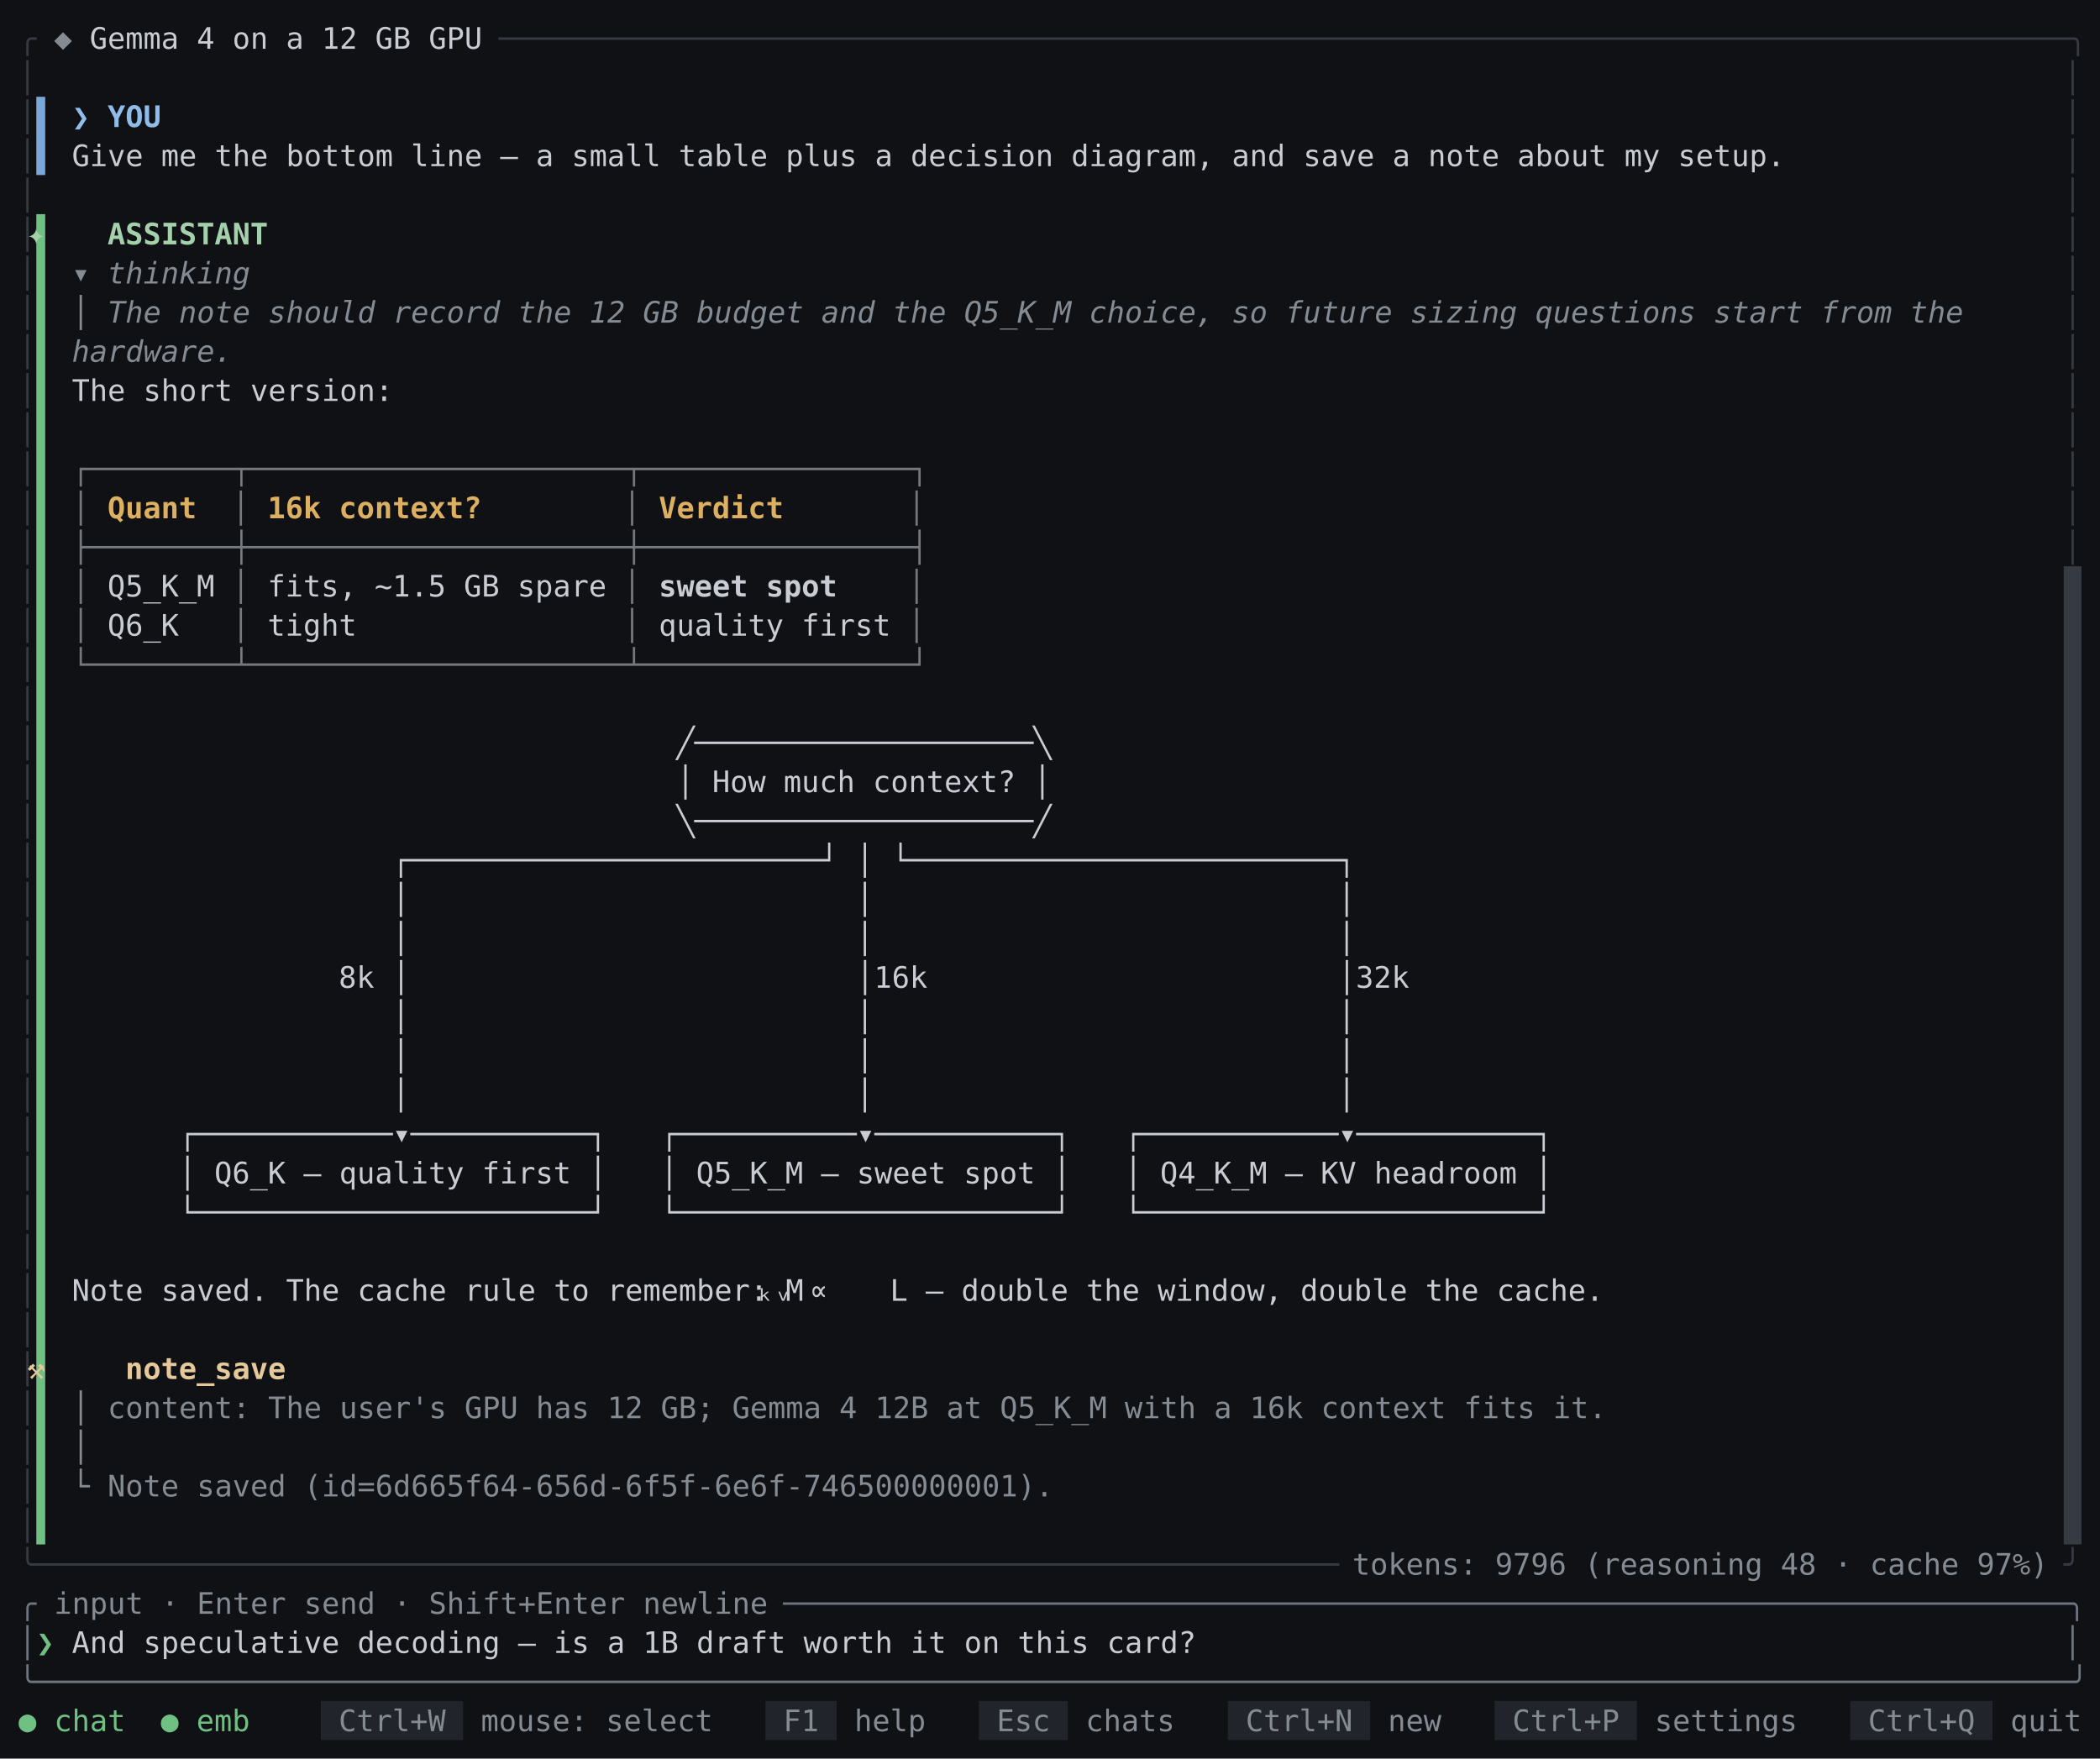
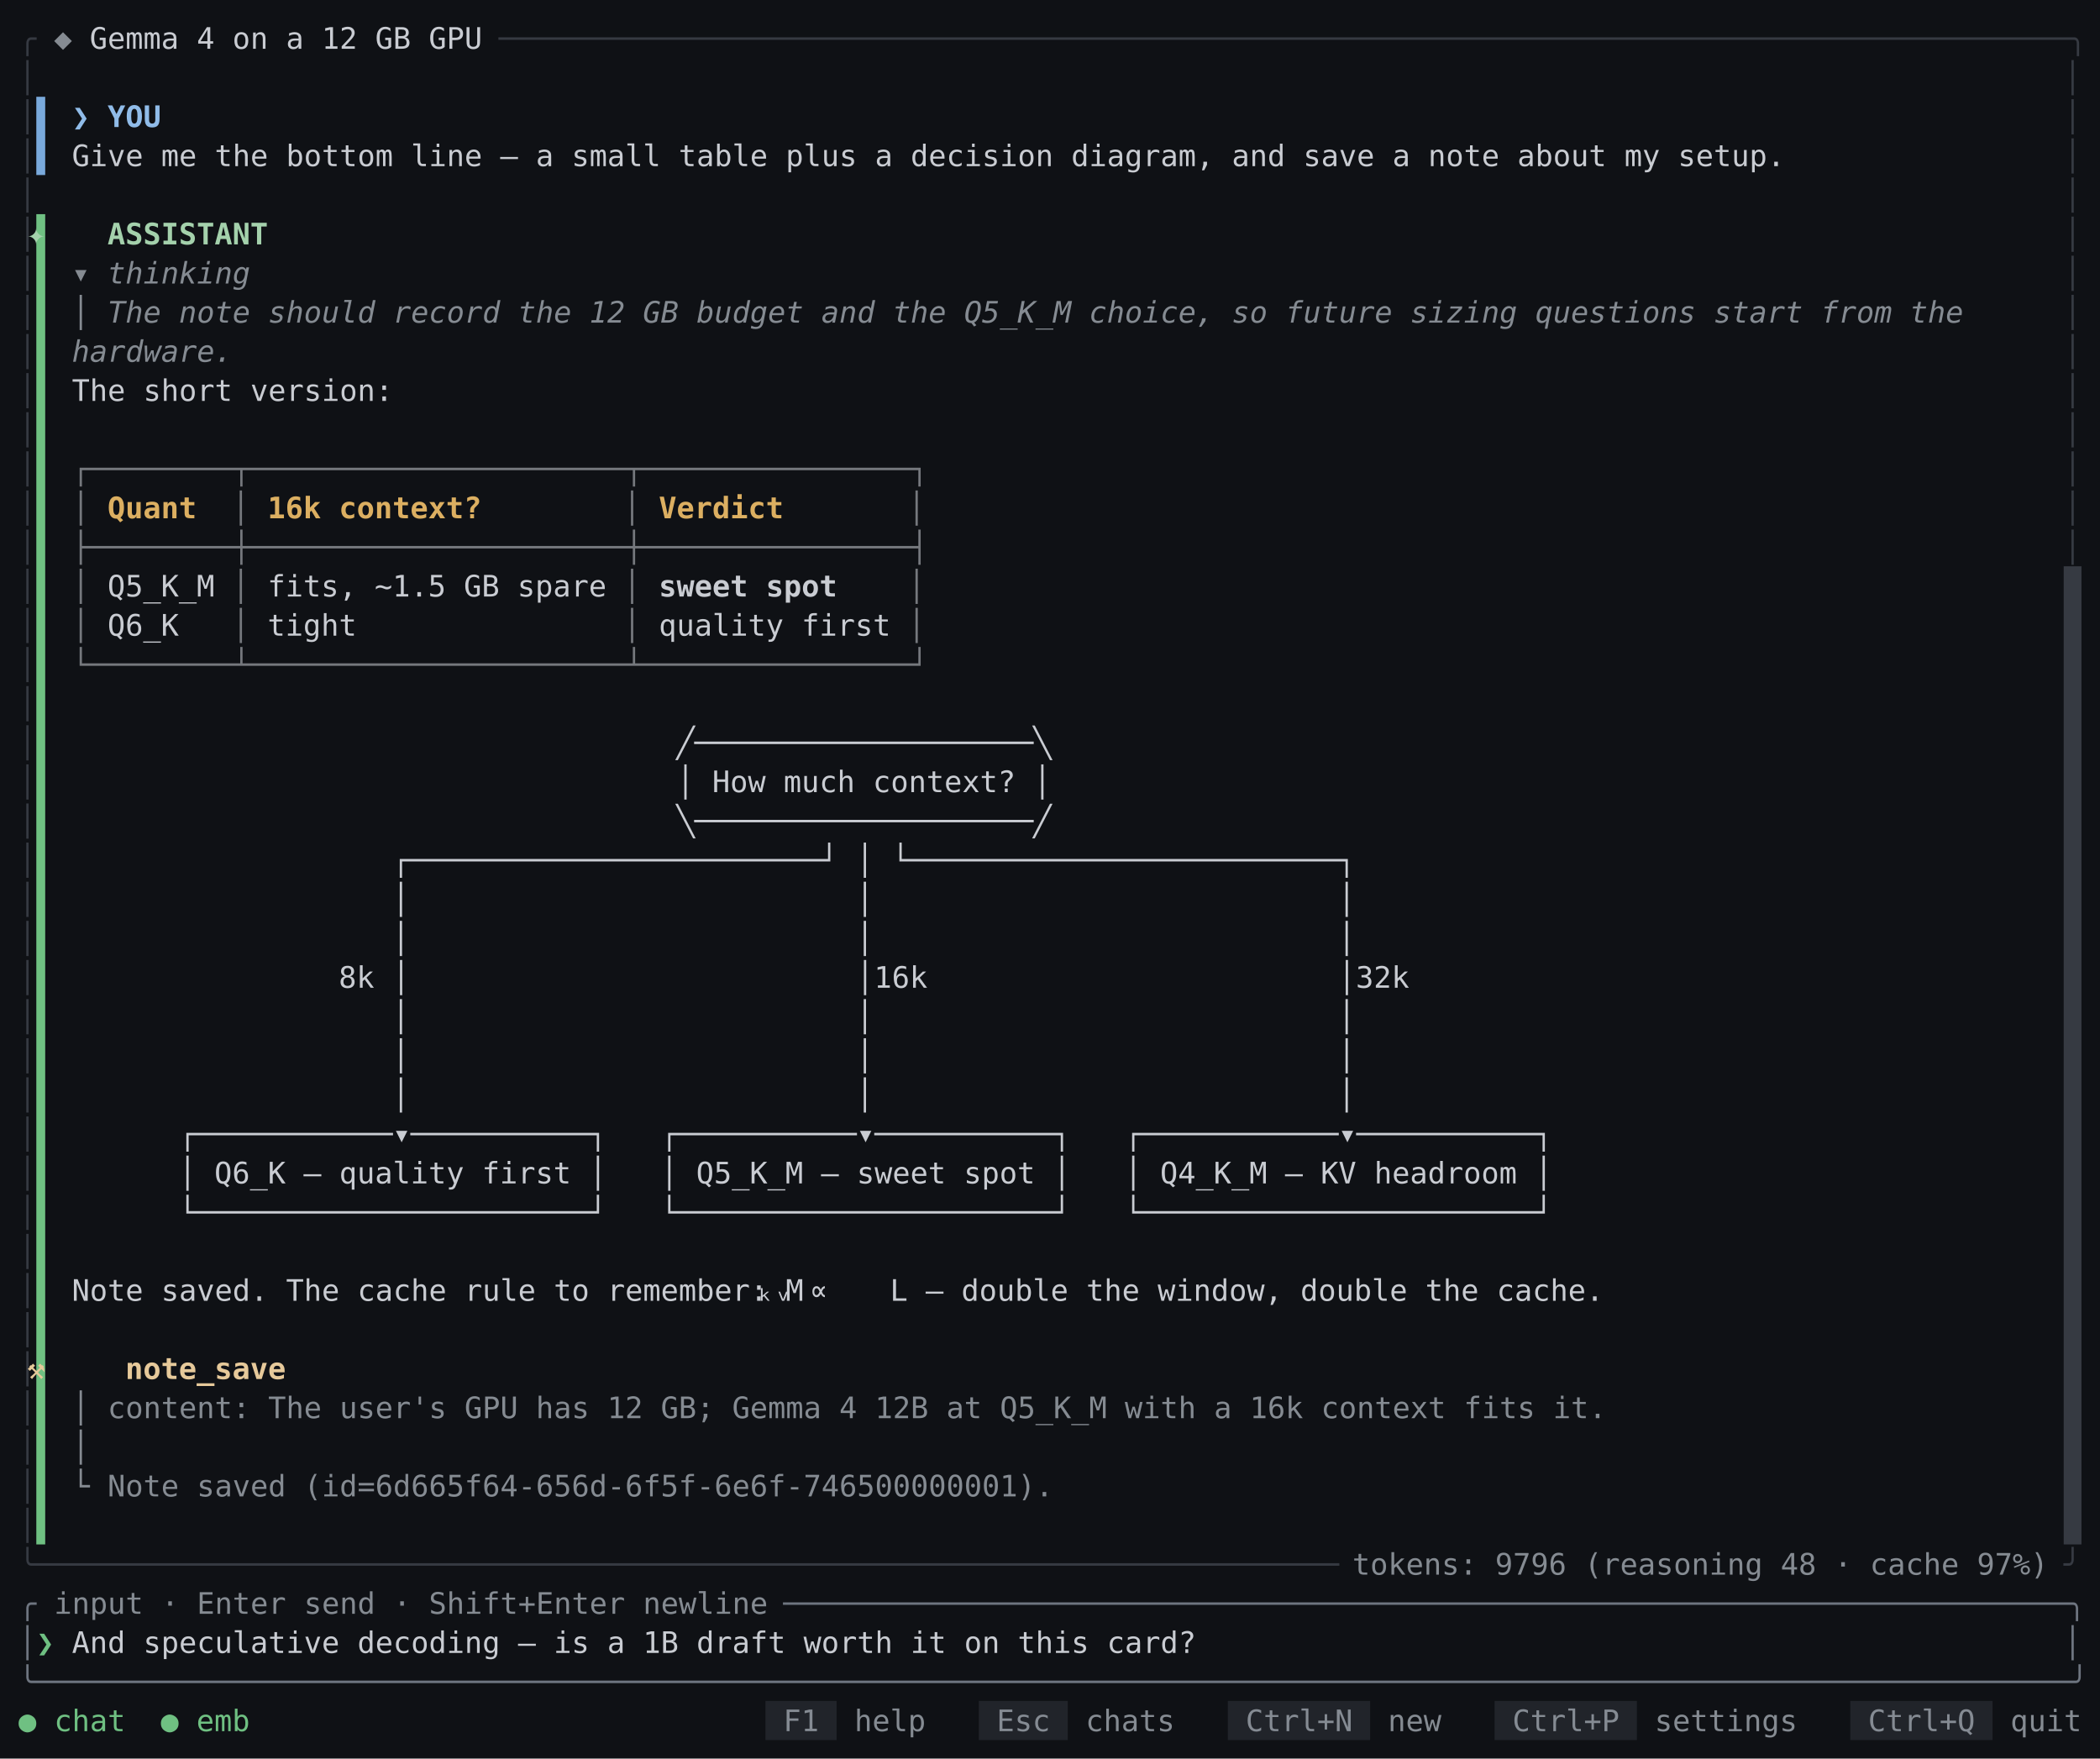
<svg xmlns="http://www.w3.org/2000/svg" id="chat-dark-en" viewBox="0 0 1133.6 949.28" width="1133.6" height="949.28" role="img" aria-label="mindfork — the chat screen, dark theme">
  <style>
@font-face{font-family:'JetBrains Mono';src:url('/fonts/JetBrainsMono-Regular.woff2') format('woff2');font-weight:400;font-style:normal;font-display:swap}
@font-face{font-family:'JetBrains Mono';src:url('/fonts/JetBrainsMono-Bold.woff2') format('woff2');font-weight:700;font-style:normal;font-display:swap}
@font-face{font-family:'JetBrains Mono';src:url('/fonts/JetBrainsMono-Italic.woff2') format('woff2');font-weight:400;font-style:italic;font-display:swap}
#chat-dark-en text{font:16px 'JetBrains Mono',monospace;fill:#c9ccd2}#chat-dark-en .b{font-weight:700}#chat-dark-en .i{font-style:italic}#chat-dark-en .u{text-decoration:underline}#chat-dark-en .st{text-decoration:line-through}#chat-dark-en .u.st{text-decoration:underline line-through}
</style>
  <rect width="100%" height="100%" fill="#0f1115" />
-   <path fill="#21242a" d="M173.2 918.16H250V939.28H173.2ZM413.2 918.16H451.6V939.28H413.2ZM528.4 918.16H576.4V939.28H528.4ZM662.8 918.16H739.6V939.28H662.8ZM806.8 918.16H883.6V939.28H806.8ZM998.8 918.16H1075.6V939.28H998.8Z" />
+   <path fill="#21242a" d="M413.2 918.16H451.6V939.28H413.2ZM528.4 918.16H576.4V939.28H528.4ZM662.8 918.16H739.6V939.28H662.8ZM806.8 918.16H883.6V939.28H806.8ZM998.8 918.16H1075.6V939.28H998.8Z" />
  <path fill="#79a9db" d="M19.6 52.24H24.4V94.48H19.6Z" />
  <path fill="#6fc082" d="M19.6 115.6H24.4V833.68H19.6Z" />
  <path fill="#363a42" d="M1114 305.68H1123.6V833.68H1114Z" />
  <text xml:space="preserve" y="26.32">
    <tspan x="10" fill="#363a42">╭</tspan>
    <tspan x="29.2" textLength="19.2" fill="#858b92">◆ </tspan>
    <tspan x="48.4" textLength="220.8">Gemma 4 on a 12 GB GPU </tspan>
    <tspan x="269.2" textLength="854.4" fill="#363a42">────────────────────────────────────────────────────────────────────────────────────────╮</tspan>
  </text>
  <text xml:space="preserve" y="47.44">
    <tspan x="10" fill="#363a42">│</tspan>
    <tspan x="1114" fill="#363a42">│</tspan>
  </text>
  <text xml:space="preserve" y="68.56">
    <tspan x="10" fill="#363a42">│</tspan>
    <tspan x="38.8" textLength="48" class="b" fill="#90bce9">❯ YOU</tspan>
    <tspan x="1114" fill="#363a42">│</tspan>
  </text>
  <text xml:space="preserve" y="89.68">
    <tspan x="10" fill="#363a42">│</tspan>
    <tspan x="38.8" textLength="1075.2">Give me the bottom line — a small table plus a decision diagram, and save a note about my setup.                </tspan>
    <tspan x="1114" fill="#363a42">│</tspan>
  </text>
  <text xml:space="preserve" y="110.8">
    <tspan x="10" fill="#363a42">│</tspan>
    <tspan x="1114" fill="#363a42">│</tspan>
  </text>
  <text xml:space="preserve" y="131.92">
    <tspan x="10" fill="#363a42">│</tspan>
    <tspan x="43.6" text-anchor="middle" fill="#a4d1ac">✦</tspan>
    <tspan x="58" textLength="86.4" class="b" fill="#a4d1ac">ASSISTANT</tspan>
    <tspan x="1114" fill="#363a42">│</tspan>
  </text>
  <text xml:space="preserve" y="153.04">
    <tspan x="10" fill="#363a42">│</tspan>
    <tspan x="38.8" textLength="96" class="i" fill="#858b92">▾ thinking</tspan>
    <tspan x="1114" fill="#363a42">│</tspan>
  </text>
  <text xml:space="preserve" y="174.16">
    <tspan x="10" fill="#363a42">│</tspan>
    <tspan x="38.8" textLength="1027.2" class="i" fill="#858b92">│ The note should record the 12 GB budget and the Q5_K_M choice, so future sizing questions start from the </tspan>
    <tspan x="1114" fill="#363a42">│</tspan>
  </text>
  <text xml:space="preserve" y="195.28">
    <tspan x="10" fill="#363a42">│</tspan>
    <tspan x="38.8" textLength="86.4" class="i" fill="#858b92">hardware.</tspan>
    <tspan x="1114" fill="#363a42">│</tspan>
  </text>
  <text xml:space="preserve" y="216.4">
    <tspan x="10" fill="#363a42">│</tspan>
    <tspan x="38.8" textLength="1075.2">The short version:                                                                                              </tspan>
    <tspan x="1114" fill="#363a42">│</tspan>
  </text>
  <text xml:space="preserve" y="237.52">
    <tspan x="10" fill="#363a42">│</tspan>
    <tspan x="1114" fill="#363a42">│</tspan>
  </text>
  <text xml:space="preserve" y="258.64">
    <tspan x="10" fill="#363a42">│</tspan>
    <tspan x="38.8" textLength="460.8" fill="#75787d">┌────────┬─────────────────────┬───────────────┐</tspan>
    <tspan x="1114" fill="#363a42">│</tspan>
  </text>
  <text xml:space="preserve" y="279.76">
    <tspan x="10" fill="#363a42">│</tspan>
    <tspan x="38.8" fill="#75787d">│</tspan>
    <tspan x="58" textLength="48" class="b" fill="#dcaf61">Quant</tspan>
    <tspan x="125.2" fill="#75787d">│</tspan>
    <tspan x="144.4" textLength="115.2" class="b" fill="#dcaf61">16k context?</tspan>
    <tspan x="336.4" fill="#75787d">│</tspan>
    <tspan x="355.6" textLength="67.2" class="b" fill="#dcaf61">Verdict</tspan>
    <tspan x="490" fill="#75787d">│</tspan>
    <tspan x="1114" fill="#363a42">│</tspan>
  </text>
  <text xml:space="preserve" y="300.88">
    <tspan x="10" fill="#363a42">│</tspan>
    <tspan x="38.8" textLength="460.8" fill="#75787d">├────────┼─────────────────────┼───────────────┤</tspan>
    <tspan x="1114" fill="#363a42">│</tspan>
  </text>
  <text xml:space="preserve" y="322">
    <tspan x="10" fill="#363a42">│</tspan>
    <tspan x="38.8" fill="#75787d">│</tspan>
    <tspan x="58" textLength="67.2">Q5_K_M </tspan>
    <tspan x="125.2" fill="#75787d">│</tspan>
    <tspan x="144.4" textLength="192">fits, ~1.5 GB spare </tspan>
    <tspan x="336.4" fill="#75787d">│</tspan>
    <tspan x="355.6" textLength="96" class="b">sweet spot</tspan>
    <tspan x="490" fill="#75787d">│</tspan>
  </text>
  <text xml:space="preserve" y="343.12">
    <tspan x="10" fill="#363a42">│</tspan>
    <tspan x="38.8" fill="#75787d">│</tspan>
    <tspan x="58" textLength="67.2">Q6_K   </tspan>
    <tspan x="125.2" fill="#75787d">│</tspan>
    <tspan x="144.4" textLength="192">tight               </tspan>
    <tspan x="336.4" fill="#75787d">│</tspan>
    <tspan x="355.6" textLength="134.4">quality first </tspan>
    <tspan x="490" fill="#75787d">│</tspan>
  </text>
  <text xml:space="preserve" y="364.24">
    <tspan x="10" fill="#363a42">│</tspan>
    <tspan x="38.8" textLength="460.8" fill="#75787d">└────────┴─────────────────────┴───────────────┘</tspan>
  </text>
  <text xml:space="preserve" y="385.36">
    <tspan x="10" fill="#363a42">│</tspan>
  </text>
  <text xml:space="preserve" y="406.48">
    <tspan x="10" fill="#363a42">│</tspan>
    <tspan x="365.2" textLength="748.8">╱───────────────────╲                                                         </tspan>
  </text>
  <text xml:space="preserve" y="427.6">
    <tspan x="10" fill="#363a42">│</tspan>
    <tspan x="365.2" textLength="748.8">│ How much context? │                                                         </tspan>
  </text>
  <text xml:space="preserve" y="448.72">
    <tspan x="10" fill="#363a42">│</tspan>
    <tspan x="365.2" textLength="748.8">╲───────────────────╱                                                         </tspan>
  </text>
  <text xml:space="preserve" y="469.84">
    <tspan x="10" fill="#363a42">│</tspan>
    <tspan x="211.6" textLength="902.4">┌───────────────────────┘ │ └────────────────────────┐                                        </tspan>
  </text>
  <text xml:space="preserve" y="490.96">
    <tspan x="10" fill="#363a42">│</tspan>
    <tspan x="211.6" textLength="902.4">│                         │                          │                                        </tspan>
  </text>
  <text xml:space="preserve" y="512.08">
    <tspan x="10" fill="#363a42">│</tspan>
    <tspan x="211.6" textLength="902.4">│                         │                          │                                        </tspan>
  </text>
  <text xml:space="preserve" y="533.2">
    <tspan x="10" fill="#363a42">│</tspan>
    <tspan x="182.8" textLength="931.2">8k │                         │16k                       │32k                                     </tspan>
  </text>
  <text xml:space="preserve" y="554.32">
    <tspan x="10" fill="#363a42">│</tspan>
    <tspan x="211.6" textLength="902.4">│                         │                          │                                        </tspan>
  </text>
  <text xml:space="preserve" y="575.44">
    <tspan x="10" fill="#363a42">│</tspan>
    <tspan x="211.6" textLength="902.4">│                         │                          │                                        </tspan>
  </text>
  <text xml:space="preserve" y="596.56">
    <tspan x="10" fill="#363a42">│</tspan>
    <tspan x="211.6" textLength="902.4">│                         │                          │                                        </tspan>
  </text>
  <text xml:space="preserve" y="617.68">
    <tspan x="10" fill="#363a42">│</tspan>
    <tspan x="96.4" textLength="1017.6">┌───────────▾──────────┐   ┌──────────▾──────────┐   ┌───────────▾──────────┐                             </tspan>
  </text>
  <text xml:space="preserve" y="638.8">
    <tspan x="10" fill="#363a42">│</tspan>
    <tspan x="96.4" textLength="1017.6">│ Q6_K — quality first │   │ Q5_K_M — sweet spot │   │ Q4_K_M — KV headroom │                             </tspan>
  </text>
  <text xml:space="preserve" y="659.92">
    <tspan x="10" fill="#363a42">│</tspan>
    <tspan x="96.4" textLength="1017.6">└──────────────────────┘   └─────────────────────┘   └──────────────────────┘                             </tspan>
  </text>
  <text xml:space="preserve" y="681.04">
    <tspan x="10" fill="#363a42">│</tspan>
  </text>
  <text xml:space="preserve" y="702.16">
    <tspan x="10" fill="#363a42">│</tspan>
    <tspan x="38.8" textLength="393.6">Note saved. The cache rule to remember: M</tspan>
    <tspan x="437.2" text-anchor="middle">ₖ</tspan>
    <tspan x="446.8" text-anchor="middle">ᵥ</tspan>
    <tspan x="466" text-anchor="middle">∝</tspan>
    <tspan x="480.4" textLength="633.6">L — double the window, double the cache.                          </tspan>
  </text>
  <text xml:space="preserve" y="723.28">
    <tspan x="10" fill="#363a42">│</tspan>
  </text>
  <text xml:space="preserve" y="744.4">
    <tspan x="10" fill="#363a42">│</tspan>
    <tspan x="43.6" text-anchor="middle" fill="#e6c99a">⚒</tspan>
    <tspan x="67.6" textLength="86.4" class="b" fill="#e6c99a">note_save</tspan>
  </text>
  <text xml:space="preserve" y="765.52">
    <tspan x="10" fill="#363a42">│</tspan>
    <tspan x="38.8" textLength="825.6" fill="#858b92">│ content: The user's GPU has 12 GB; Gemma 4 12B at Q5_K_M with a 16k context fits it.</tspan>
  </text>
  <text xml:space="preserve" y="786.64">
    <tspan x="10" fill="#363a42">│</tspan>
    <tspan x="38.8" fill="#858b92">│</tspan>
  </text>
  <text xml:space="preserve" y="807.76">
    <tspan x="10" fill="#363a42">│</tspan>
    <tspan x="38.8" textLength="528" fill="#858b92">└ Note saved (id=6d665f64-656d-6f5f-6e6f-746500000001).</tspan>
  </text>
  <text xml:space="preserve" y="828.88">
    <tspan x="10" fill="#363a42">│</tspan>
  </text>
  <text xml:space="preserve" y="850">
    <tspan x="10" textLength="710.4" fill="#363a42">╰─────────────────────────────────────────────────────────────────────────</tspan>
    <tspan x="730" textLength="384" fill="#858b92">tokens: 9796 (reasoning 48 · cache 97%) </tspan>
    <tspan x="1114" fill="#363a42">╯</tspan>
  </text>
  <text xml:space="preserve" y="871.12">
    <tspan x="10" fill="#6e7580">╭</tspan>
    <tspan x="29.2" textLength="393.6" fill="#858b92">input · Enter send · Shift+Enter newline </tspan>
    <tspan x="422.8" textLength="700.8" fill="#6e7580">────────────────────────────────────────────────────────────────────────╮</tspan>
  </text>
  <text xml:space="preserve" y="892.24">
    <tspan x="10" fill="#6e7580">│</tspan>
    <tspan x="19.6" textLength="19.2" fill="#6fc082">❯ </tspan>
    <tspan x="38.8" textLength="1075.2">And speculative decoding — is a 1B draft worth it on this card?                                                 </tspan>
    <tspan x="1114" fill="#6e7580">│</tspan>
  </text>
  <text xml:space="preserve" y="913.36">
    <tspan x="10" textLength="1113.6" fill="#6e7580">╰──────────────────────────────────────────────────────────────────────────────────────────────────────────────────╯</tspan>
  </text>
  <text xml:space="preserve" y="934.48">
    <tspan x="10" class="b" fill="#6fc082">●</tspan>
    <tspan x="29.2" textLength="38.4" fill="#6fc082">chat</tspan>
    <tspan x="86.8" class="b" fill="#6fc082">●</tspan>
    <tspan x="106" textLength="28.8" fill="#6fc082">emb</tspan>
-     <tspan x="182.8" textLength="67.2" fill="#858b93">Ctrl+W </tspan>
-     <tspan x="259.6" textLength="124.8" fill="#858b92">mouse: select</tspan>
    <tspan x="422.8" textLength="28.8" fill="#858b93">F1 </tspan>
    <tspan x="461.2" textLength="38.4" fill="#858b92">help</tspan>
    <tspan x="538" textLength="38.4" fill="#858b93">Esc </tspan>
    <tspan x="586" textLength="48" fill="#858b92">chats</tspan>
    <tspan x="672.4" textLength="67.2" fill="#858b93">Ctrl+N </tspan>
    <tspan x="749.2" textLength="28.8" fill="#858b92">new</tspan>
    <tspan x="816.4" textLength="67.2" fill="#858b93">Ctrl+P </tspan>
    <tspan x="893.2" textLength="76.8" fill="#858b92">settings</tspan>
    <tspan x="1008.4" textLength="67.2" fill="#858b93">Ctrl+Q </tspan>
    <tspan x="1085.2" textLength="38.4" fill="#858b92">quit</tspan>
  </text>
</svg>
